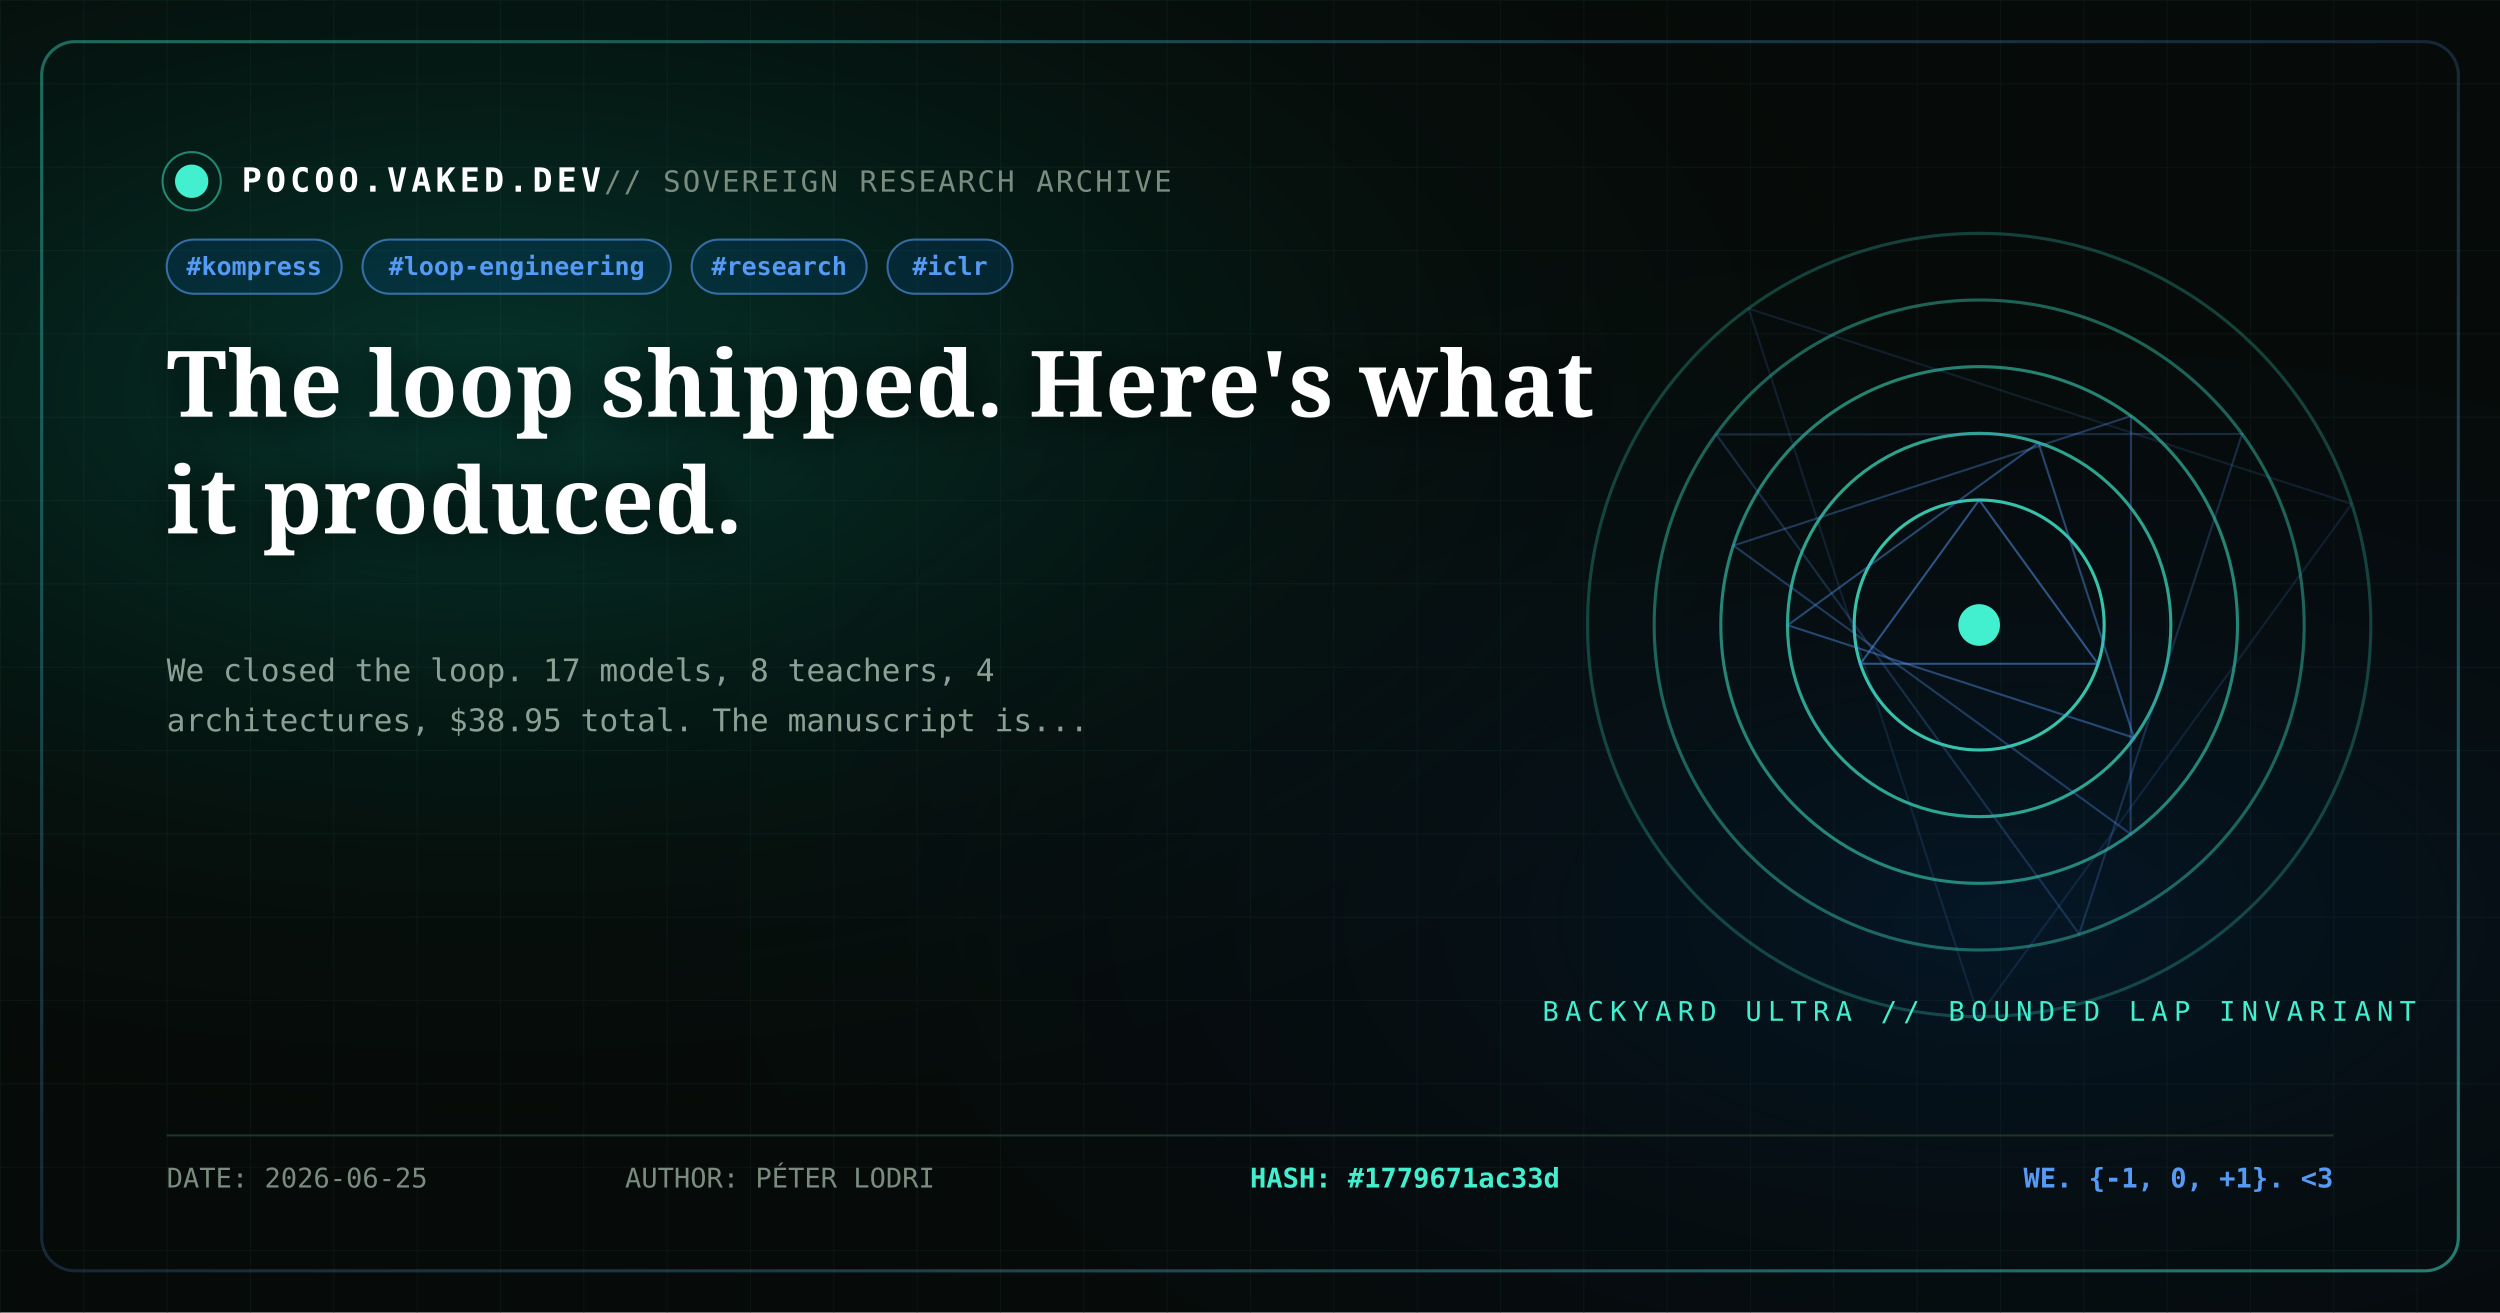
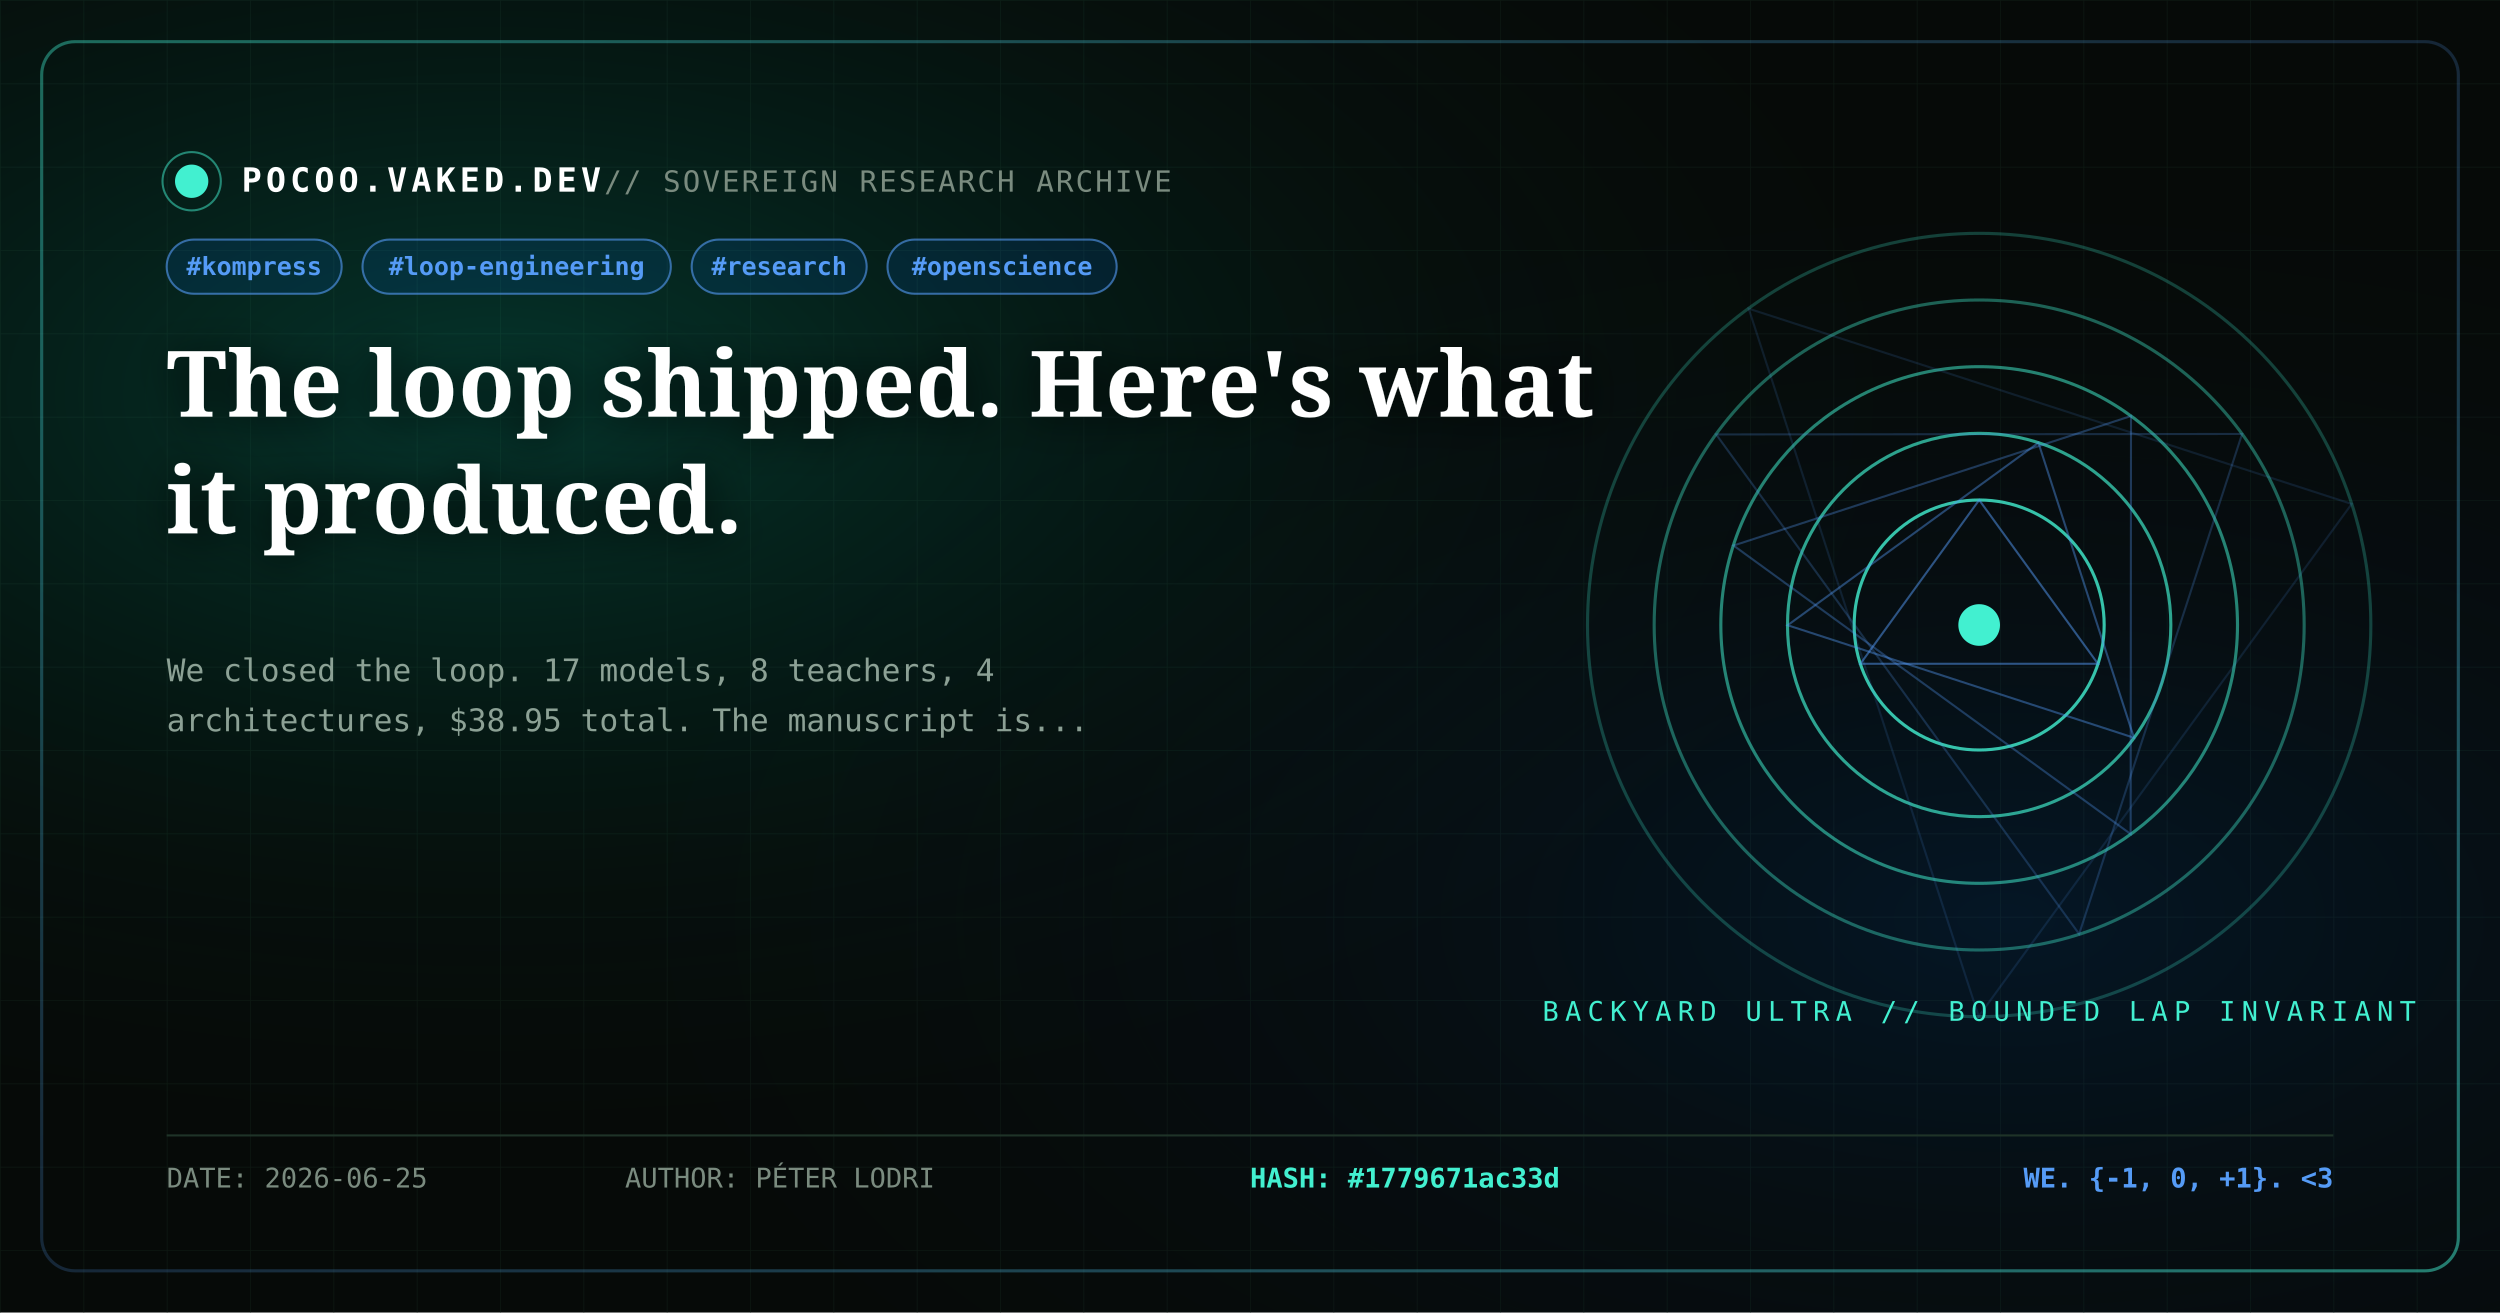
<svg xmlns="http://www.w3.org/2000/svg" viewBox="0 0 1200 630" width="1200" height="630" style="background:#060a08;">
  <defs>
    <radialGradient id="bgGlow1" cx="20%" cy="30%" r="60%">
      <stop offset="0%" stop-color="hsla(169, 100%, 50%, 0.18)" />
      <stop offset="100%" stop-color="#060a08" stop-opacity="0" />
    </radialGradient>
    <radialGradient id="bgGlow2" cx="80%" cy="70%" r="60%">
      <stop offset="0%" stop-color="hsla(214, 100%, 50%, 0.12)" />
      <stop offset="100%" stop-color="#060a08" stop-opacity="0" />
    </radialGradient>
    <linearGradient id="laneGrad" x1="0%" y1="0%" x2="100%" y2="0%">
      <stop offset="0%" stop-color="hsl(169, 85%, 60%)" stop-opacity="0.8" />
      <stop offset="100%" stop-color="hsl(214, 90%, 65%)" stop-opacity="0.9" />
    </linearGradient>
    <linearGradient id="goldBorder" x1="0%" y1="0%" x2="100%" y2="100%">
      <stop offset="0%" stop-color="hsl(169, 85%, 60%)" stop-opacity="0.4" />
      <stop offset="50%" stop-color="hsl(214, 90%, 65%)" stop-opacity="0.2" />
      <stop offset="100%" stop-color="hsl(169, 85%, 60%)" stop-opacity="0.5" />
    </linearGradient>
    <pattern id="gridPattern" width="40" height="40" patternUnits="userSpaceOnUse">
      <path d="M 40 0 L 0 0 0 40" fill="none" stroke="#122018" stroke-width="0.75" stroke-opacity="0.6" />
    </pattern>
  </defs>
  <rect width="1200" height="630" fill="#060a08" />
  <rect width="1200" height="630" fill="url(#gridPattern)" />
  <rect width="1200" height="630" fill="url(#bgGlow1)" />
  <rect width="1200" height="630" fill="url(#bgGlow2)" />
  <rect x="20" y="20" width="1160" height="590" rx="16" fill="none" stroke="url(#goldBorder)" stroke-width="1.5" />
  <g transform="translate(80, 75)">
    <circle cx="12" cy="12" r="8" fill="hsl(169, 85%, 60%)" />
    <circle cx="12" cy="12" r="14" fill="none" stroke="hsl(169, 85%, 60%)" stroke-opacity="0.5" stroke-width="1" />
    <text x="36" y="17" fill="#ffffff" font-family="ui-monospace, monospace" font-size="16" font-weight="700" letter-spacing="2">POCOO.VAKED.DEV</text>
    <text x="210" y="17" fill="#7a8b7f" font-family="ui-monospace, monospace" font-size="14" letter-spacing="1">// SOVEREIGN RESEARCH ARCHIVE</text>
  </g>
  <g transform="translate(80, 115)">
    <rect width="84" height="26" rx="13" fill="hsla(214, 100%, 50%, 0.12)" stroke="hsl(214, 90%, 65%)" stroke-opacity="0.6" stroke-width="1" />
    <text x="42.0" y="17" fill="hsl(214, 90%, 65%)" font-family="ui-monospace, monospace" font-size="12" font-weight="600" text-anchor="middle">#kompress</text>
  </g>
  <g transform="translate(174, 115)">
    <rect width="148" height="26" rx="13" fill="hsla(214, 100%, 50%, 0.12)" stroke="hsl(214, 90%, 65%)" stroke-opacity="0.6" stroke-width="1" />
    <text x="74.0" y="17" fill="hsl(214, 90%, 65%)" font-family="ui-monospace, monospace" font-size="12" font-weight="600" text-anchor="middle">#loop-engineering</text>
  </g>
  <g transform="translate(332, 115)">
    <rect width="84" height="26" rx="13" fill="hsla(214, 100%, 50%, 0.12)" stroke="hsl(214, 90%, 65%)" stroke-opacity="0.6" stroke-width="1" />
    <text x="42.0" y="17" fill="hsl(214, 90%, 65%)" font-family="ui-monospace, monospace" font-size="12" font-weight="600" text-anchor="middle">#research</text>
  </g>
  <g transform="translate(426, 115)">
-     <rect width="60" height="26" rx="13" fill="hsla(214, 100%, 50%, 0.12)" stroke="hsl(214, 90%, 65%)" stroke-opacity="0.6" stroke-width="1" />
-     <text x="30.0" y="17" fill="hsl(214, 90%, 65%)" font-family="ui-monospace, monospace" font-size="12" font-weight="600" text-anchor="middle">#iclr</text>
+     <rect width="110" height="26" rx="13" fill="hsla(214, 100%, 50%, 0.12)" stroke="hsl(214, 90%, 65%)" stroke-opacity="0.6" stroke-width="1" />
+     <text x="55.0" y="17" fill="hsl(214, 90%, 65%)" font-family="ui-monospace, monospace" font-size="12" font-weight="600" text-anchor="middle">#openscience</text>
  </g>
  <g>
    <text x="80" y="200" fill="#ffffff" font-family="Georgia, serif" font-size="44" font-weight="700" letter-spacing="0.5" filter="drop-shadow(0 2px 10px rgba(0,0,0,0.8))">The loop shipped. Here's what</text>
    <text x="80" y="256" fill="#ffffff" font-family="Georgia, serif" font-size="44" font-weight="700" letter-spacing="0.5" filter="drop-shadow(0 2px 10px rgba(0,0,0,0.8))">it produced.</text>
    <text x="80" y="327" fill="#a3b8ab" font-family="ui-monospace, monospace" font-size="15" opacity="0.85">We closed the loop. 17 models, 8 teachers, 4</text>
    <text x="80" y="351" fill="#a3b8ab" font-family="ui-monospace, monospace" font-size="15" opacity="0.85">architectures, $38.95 total. The manuscript is...</text>
  </g>
  <g>
    <circle cx="950" cy="300" r="60" fill="none" stroke="hsl(169, 85%, 60%)" stroke-opacity="0.8" stroke-width="1.5" />
    <polygon points="950,240 1007.0,318.6 893.0,318.6" fill="none" stroke="hsl(214, 90%, 65%)" stroke-opacity="0.5" stroke-width="1" transform="rotate(0 950 300)" />
    <circle cx="950" cy="300" r="92" fill="none" stroke="hsl(169, 85%, 60%)" stroke-opacity="0.66" stroke-width="1.5" />
    <polygon points="950,208 1037.4,328.52 862.6,328.52" fill="none" stroke="hsl(214, 90%, 65%)" stroke-opacity="0.41" stroke-width="1" transform="rotate(18 950 300)" />
    <circle cx="950" cy="300" r="124" fill="none" stroke="hsl(169, 85%, 60%)" stroke-opacity="0.52" stroke-width="1.5" />
    <polygon points="950,176 1067.8,338.44 832.2,338.44" fill="none" stroke="hsl(214, 90%, 65%)" stroke-opacity="0.32" stroke-width="1" transform="rotate(36 950 300)" />
    <circle cx="950" cy="300" r="156" fill="none" stroke="hsl(169, 85%, 60%)" stroke-opacity="0.38" stroke-width="1.5" />
    <polygon points="950,144 1098.2,348.36 801.8,348.36" fill="none" stroke="hsl(214, 90%, 65%)" stroke-opacity="0.23" stroke-width="1" transform="rotate(54 950 300)" />
    <circle cx="950" cy="300" r="188" fill="none" stroke="hsl(169, 85%, 60%)" stroke-opacity="0.24" stroke-width="1.5" />
    <polygon points="950,112 1128.6,358.28 771.4,358.28" fill="none" stroke="hsl(214, 90%, 65%)" stroke-opacity="0.14" stroke-width="1" transform="rotate(72 950 300)" />
    <circle cx="950" cy="300" r="10" fill="hsl(169, 85%, 60%)" />
    <text x="950" y="490" fill="hsl(169, 85%, 60%)" font-family="monospace" font-size="13" letter-spacing="3" text-anchor="middle">BACKYARD ULTRA // BOUNDED LAP INVARIANT</text>
  </g>
  <g transform="translate(80, 565)">
    <line x1="0" y1="-20" x2="1040" y2="-20" stroke="#1f3328" stroke-width="1" />
    <text x="0" y="5" fill="#7a8b7f" font-family="ui-monospace, monospace" font-size="13">DATE: 2026-06-25</text>
    <text x="220" y="5" fill="#7a8b7f" font-family="ui-monospace, monospace" font-size="13">AUTHOR: PÉTER LODRI</text>
    <text x="520" y="5" fill="hsl(169, 85%, 60%)" font-family="ui-monospace, monospace" font-size="13" font-weight="600">HASH: #1779671ac33d</text>
    <text x="1040" y="5" fill="hsl(214, 90%, 65%)" font-family="ui-monospace, monospace" font-size="13" font-weight="700" text-anchor="end">WE. {-1, 0, +1}. &lt;3</text>
  </g>
</svg>
